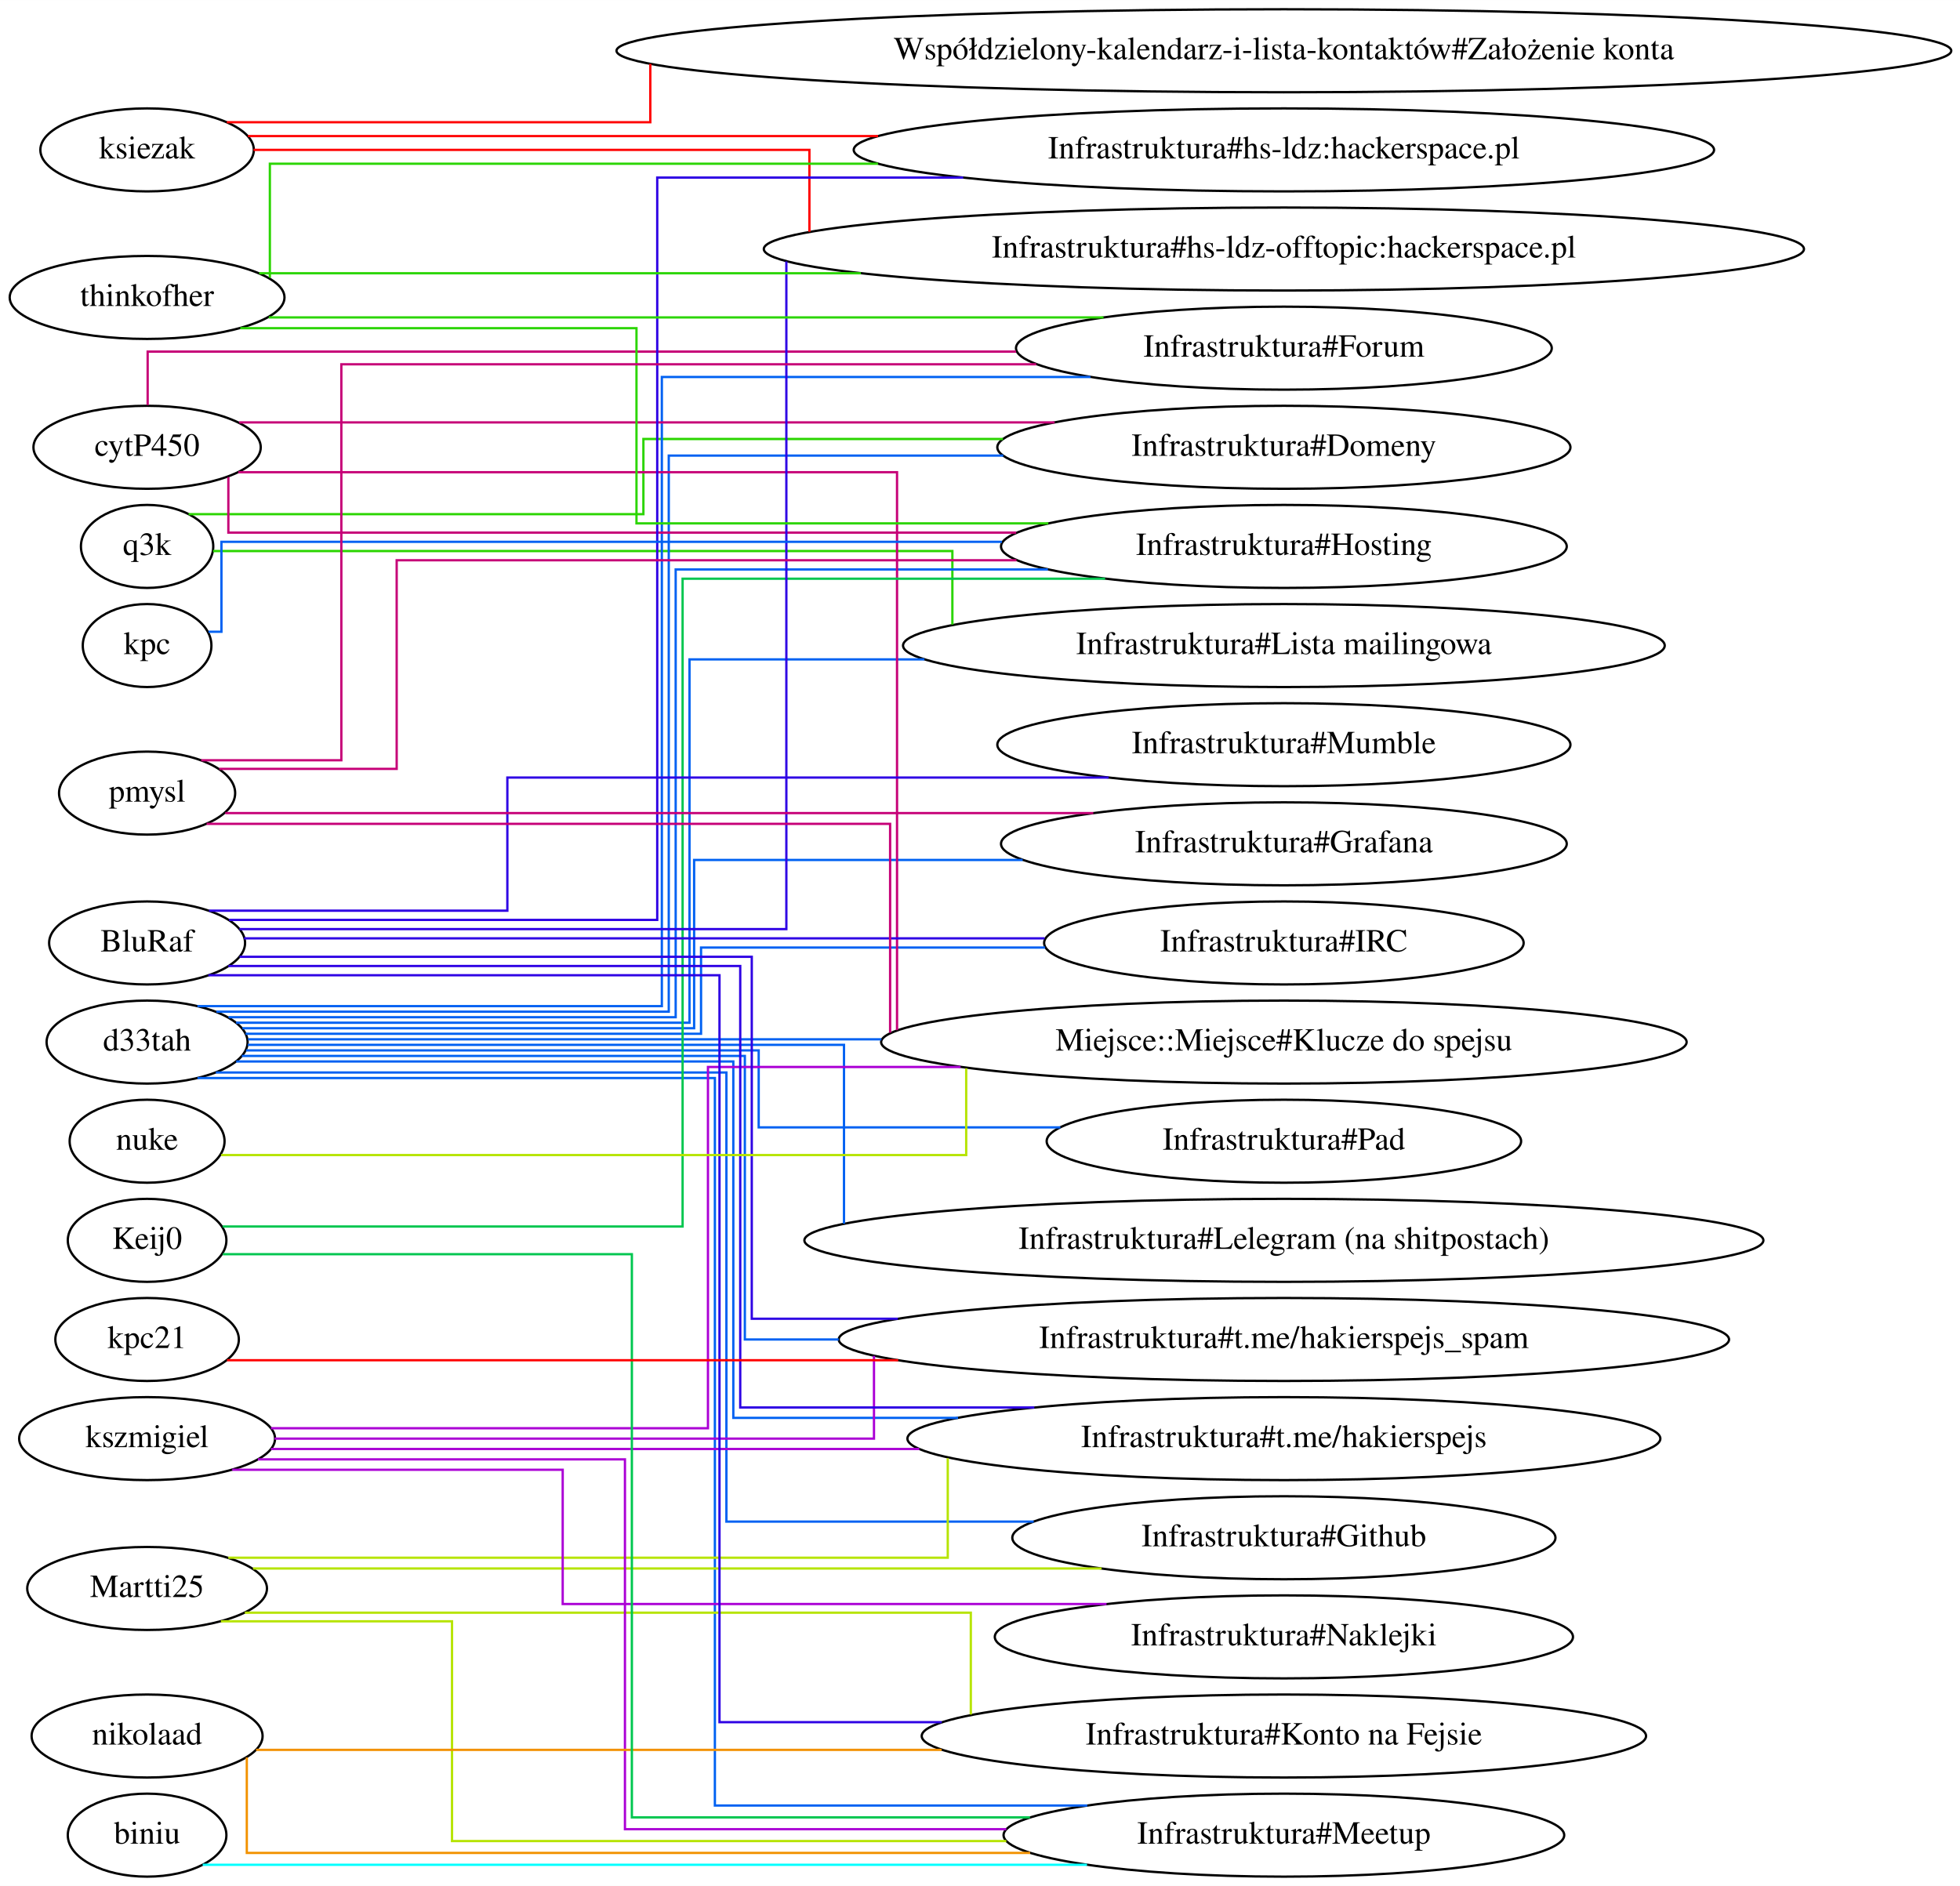
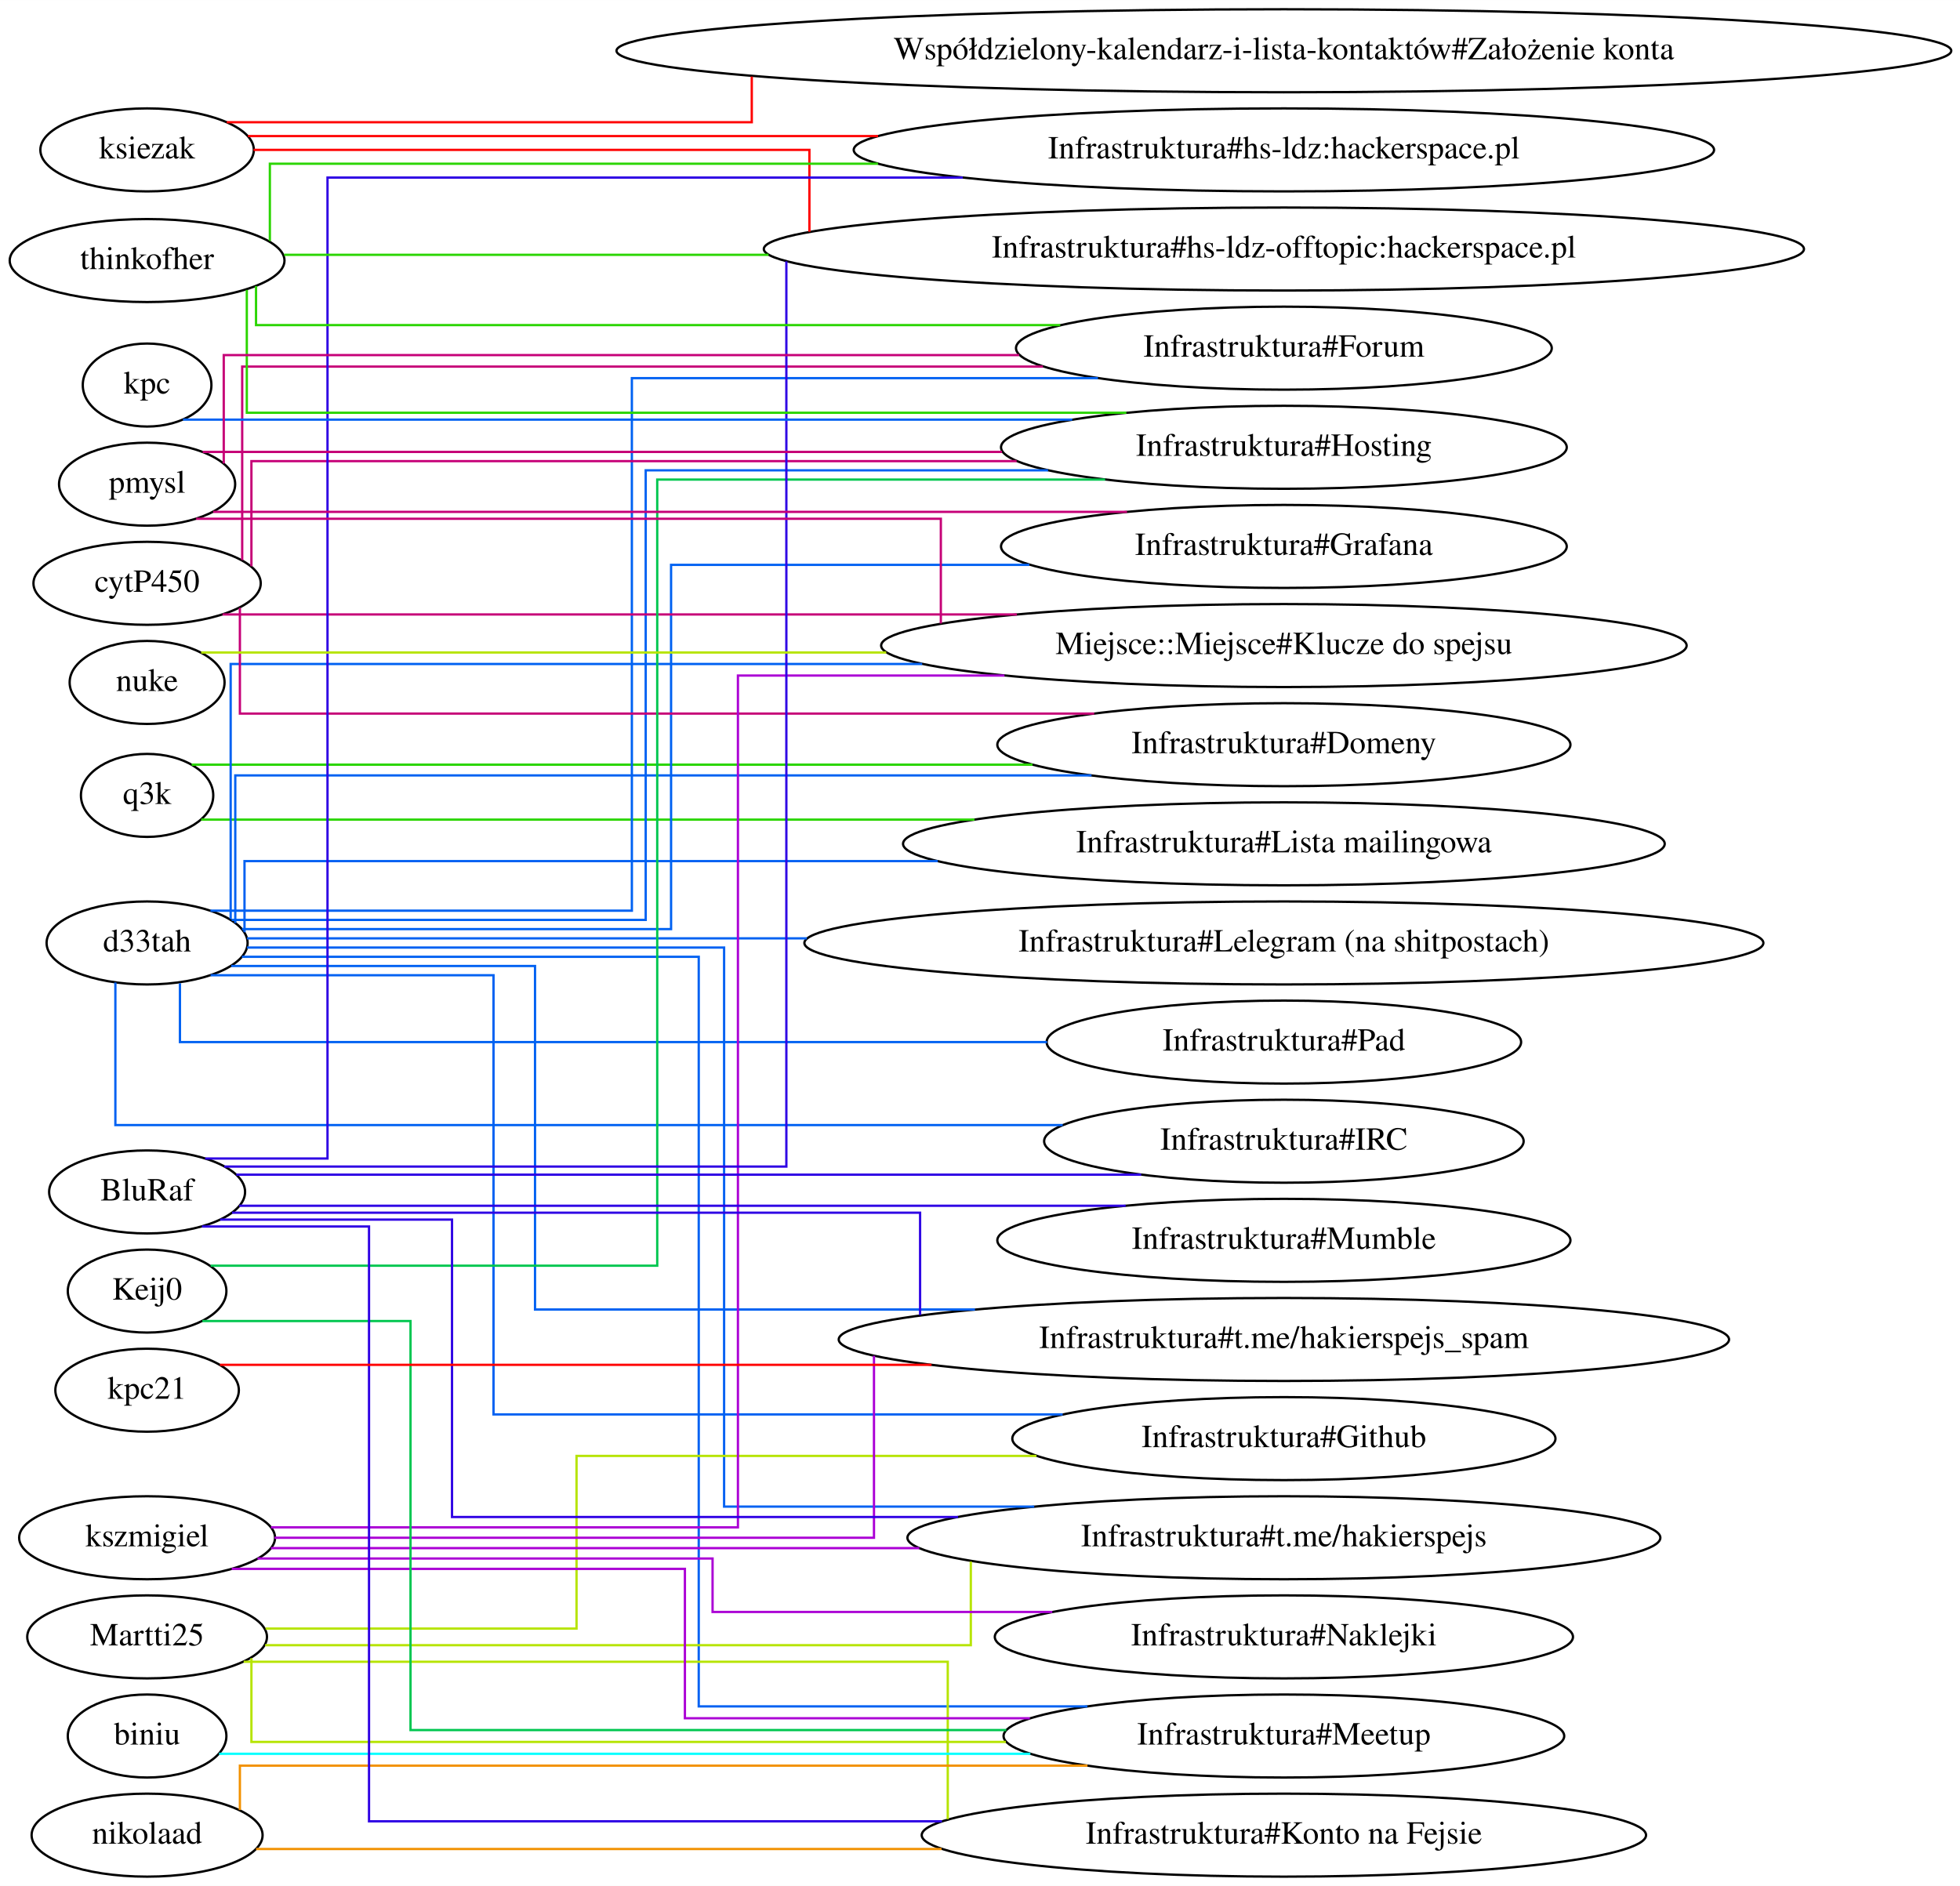
<svg xmlns="http://www.w3.org/2000/svg" width="850pt" height="818pt" viewBox="0.00 0.00 850.04 818.00">
  <g id="graph0" class="graph" transform="scale(1 1) rotate(0) translate(4 814)">
    <polygon fill="#ffffff" stroke="transparent" points="-4,4 -4,-814 846.038,-814 846.038,4 -4,4" />
    <g id="node1" class="node">
      <ellipse fill="none" stroke="#000000" cx="59.795" cy="-749" rx="46.292" ry="18" />
      <text text-anchor="middle" x="59.795" y="-745.3" font-family="Times,serif" font-size="14.00" fill="#000000">ksiezak</text>
    </g>
    <g id="node2" class="node">
+       <ellipse fill="none" stroke="#000000" cx="552.814" cy="-706" rx="225.56" ry="18" />
+       <text text-anchor="middle" x="552.814" y="-702.3" font-family="Times,serif" font-size="14.00" fill="#000000">Infrastruktura#hs-ldz-offtopic:hackerspace.pl</text>
+     </g>
+     <g id="edge1" class="edge">
+       <path fill="none" stroke="#ff0000" d="M105.945,-749C187.142,-749 347.038,-749 347.038,-749 347.038,-749 347.038,-725.81 347.038,-713.49" />
+     </g>
+     <g id="node3" class="node">
      <ellipse fill="none" stroke="#000000" cx="552.814" cy="-792" rx="289.449" ry="18" />
      <text text-anchor="middle" x="552.814" y="-788.3" font-family="Times,serif" font-size="14.00" fill="#000000">Współdzielony-kalendarz-i-lista-kontaktów#Założenie konta</text>
    </g>
-     <g id="edge1" class="edge">
-       <path fill="none" stroke="#ff0000" d="M94.376,-761C155.915,-761 278.038,-761 278.038,-761 278.038,-761 278.038,-777.365 278.038,-786.314" />
-     </g>
-     <g id="node3" class="node">
-       <ellipse fill="none" stroke="#000000" cx="552.814" cy="-706" rx="225.56" ry="18" />
-       <text text-anchor="middle" x="552.814" y="-702.3" font-family="Times,serif" font-size="14.00" fill="#000000">Infrastruktura#hs-ldz-offtopic:hackerspace.pl</text>
-     </g>
    <g id="edge2" class="edge">
-       <path fill="none" stroke="#ff0000" d="M105.945,-749C187.142,-749 347.038,-749 347.038,-749 347.038,-749 347.038,-725.81 347.038,-713.49" />
+       <path fill="none" stroke="#ff0000" d="M94.348,-761C165.559,-761 322.038,-761 322.038,-761 322.038,-761 322.038,-771.929 322.038,-780.808" />
    </g>
    <g id="node4" class="node">
      <ellipse fill="none" stroke="#000000" cx="552.814" cy="-749" rx="186.567" ry="18" />
      <text text-anchor="middle" x="552.814" y="-745.3" font-family="Times,serif" font-size="14.00" fill="#000000">Infrastruktura#hs-ldz:hackerspace.pl</text>
    </g>
    <g id="edge3" class="edge">
      <path fill="none" stroke="#ff0000" d="M103.547,-755C164.584,-755 278.833,-755 376.84,-755" />
    </g>
    <g id="node5" class="node">
-       <ellipse fill="none" stroke="#000000" cx="59.795" cy="-577" rx="28.695" ry="18" />
-       <text text-anchor="middle" x="59.795" y="-573.3" font-family="Times,serif" font-size="14.00" fill="#000000">q3k</text>
+       <ellipse fill="none" stroke="#000000" cx="59.795" cy="-469" rx="28.695" ry="18" />
+       <text text-anchor="middle" x="59.795" y="-465.3" font-family="Times,serif" font-size="14.00" fill="#000000">q3k</text>
    </g>
    <g id="node6" class="node">
-       <ellipse fill="none" stroke="#000000" cx="552.814" cy="-620" rx="124.278" ry="18" />
-       <text text-anchor="middle" x="552.814" y="-616.3" font-family="Times,serif" font-size="14.00" fill="#000000">Infrastruktura#Domeny</text>
+       <ellipse fill="none" stroke="#000000" cx="552.814" cy="-491" rx="124.278" ry="18" />
+       <text text-anchor="middle" x="552.814" y="-487.3" font-family="Times,serif" font-size="14.00" fill="#000000">Infrastruktura#Domeny</text>
    </g>
    <g id="edge4" class="edge">
-       <path fill="none" stroke="#2bd500" d="M77.776,-591C129.508,-591 275.038,-591 275.038,-591 275.038,-591 275.038,-623.6 275.038,-623.6 275.038,-623.6 356.342,-623.6 430.977,-623.6" />
+       <path fill="none" stroke="#2bd500" d="M79.122,-482.333C138.807,-482.333 323.422,-482.333 443.774,-482.333" />
    </g>
    <g id="node7" class="node">
-       <ellipse fill="none" stroke="#000000" cx="552.814" cy="-534" rx="165.171" ry="18" />
-       <text text-anchor="middle" x="552.814" y="-530.3" font-family="Times,serif" font-size="14.00" fill="#000000">Infrastruktura#Lista mailingowa</text>
+       <ellipse fill="none" stroke="#000000" cx="552.814" cy="-448" rx="165.171" ry="18" />
+       <text text-anchor="middle" x="552.814" y="-444.3" font-family="Times,serif" font-size="14.00" fill="#000000">Infrastruktura#Lista mailingowa</text>
    </g>
    <g id="edge5" class="edge">
-       <path fill="none" stroke="#2bd500" d="M88.375,-575C171.784,-575 409.038,-575 409.038,-575 409.038,-575 409.038,-555.178 409.038,-543.099" />
+       <path fill="none" stroke="#2bd500" d="M83.242,-458.5C142.518,-458.5 301.936,-458.5 418.633,-458.5" />
    </g>
    <g id="node8" class="node">
-       <ellipse fill="none" stroke="#000000" cx="59.795" cy="-362" rx="43.592" ry="18" />
-       <text text-anchor="middle" x="59.795" y="-358.3" font-family="Times,serif" font-size="14.00" fill="#000000">d33tah</text>
-     </g>
-     <g id="edge14" class="edge">
-       <path fill="none" stroke="#0061f2" d="M89.838,-375.2C151.381,-375.2 286.038,-375.2 286.038,-375.2 286.038,-375.2 286.038,-616.4 286.038,-616.4 286.038,-616.4 360.777,-616.4 431.136,-616.4" />
+       <ellipse fill="none" stroke="#000000" cx="59.795" cy="-405" rx="43.592" ry="18" />
+       <text text-anchor="middle" x="59.795" y="-401.3" font-family="Times,serif" font-size="14.00" fill="#000000">d33tah</text>
+     </g>
+     <g id="edge15" class="edge">
+       <path fill="none" stroke="#0061f2" d="M98.038,-413.621C98.038,-432.87 98.038,-477.667 98.038,-477.667 98.038,-477.667 338.111,-477.667 469.401,-477.667" />
+     </g>
+     <g id="edge18" class="edge">
+       <path fill="none" stroke="#0061f2" d="M102.038,-409.641C102.038,-419.264 102.038,-440.5 102.038,-440.5 102.038,-440.5 271.581,-440.5 402.712,-440.5" />
+     </g>
+     <g id="node9" class="node">
+       <ellipse fill="none" stroke="#000000" cx="552.814" cy="-405" rx="207.963" ry="18" />
+       <text text-anchor="middle" x="552.814" y="-401.3" font-family="Times,serif" font-size="14.00" fill="#000000">Infrastruktura#Lelegram (na shitpostach)</text>
+     </g>
+     <g id="edge6" class="edge">
+       <path fill="none" stroke="#0061f2" d="M103.115,-407C157.746,-407 255.492,-407 345.932,-407" />
+     </g>
+     <g id="node10" class="node">
+       <ellipse fill="none" stroke="#000000" cx="552.814" cy="-620" rx="122.678" ry="18" />
+       <text text-anchor="middle" x="552.814" y="-616.3" font-family="Times,serif" font-size="14.00" fill="#000000">Infrastruktura#Hosting</text>
+     </g>
+     <g id="edge7" class="edge">
+       <path fill="none" stroke="#0061f2" d="M96.477,-415C158.173,-415 276.038,-415 276.038,-415 276.038,-415 276.038,-610 276.038,-610 276.038,-610 371.696,-610 450.539,-610" />
+     </g>
+     <g id="node11" class="node">
+       <ellipse fill="none" stroke="#000000" cx="552.814" cy="-577" rx="122.678" ry="18" />
+       <text text-anchor="middle" x="552.814" y="-573.3" font-family="Times,serif" font-size="14.00" fill="#000000">Infrastruktura#Grafana</text>
    </g>
    <g id="edge8" class="edge">
-       <path fill="none" stroke="#0061f2" d="M98.377,-370.4C165.115,-370.4 295.038,-370.4 295.038,-370.4 295.038,-370.4 295.038,-528 295.038,-528 295.038,-528 342.632,-528 396.918,-528" />
-     </g>
-     <g id="node9" class="node">
-       <ellipse fill="none" stroke="#000000" cx="552.814" cy="-362" rx="174.669" ry="18" />
-       <text text-anchor="middle" x="552.814" y="-358.3" font-family="Times,serif" font-size="14.00" fill="#000000">Miejsce::Miejsce#Klucze do spejsu</text>
-     </g>
-     <g id="edge6" class="edge">
-       <path fill="none" stroke="#0061f2" d="M103.547,-363.2C164.879,-363.2 279.937,-363.2 378.258,-363.2" />
-     </g>
-     <g id="node10" class="node">
-       <ellipse fill="none" stroke="#000000" cx="552.814" cy="-276" rx="207.963" ry="18" />
-       <text text-anchor="middle" x="552.814" y="-272.3" font-family="Times,serif" font-size="14.00" fill="#000000">Infrastruktura#Lelegram (na shitpostach)</text>
-     </g>
-     <g id="edge7" class="edge">
-       <path fill="none" stroke="#0061f2" d="M103.421,-360.8C187.121,-360.8 362.038,-360.8 362.038,-360.8 362.038,-360.8 362.038,-303.737 362.038,-283.23" />
-     </g>
-     <g id="node11" class="node">
-       <ellipse fill="none" stroke="#000000" cx="552.814" cy="-147" rx="117.779" ry="18" />
-       <text text-anchor="middle" x="552.814" y="-143.3" font-family="Times,serif" font-size="14.00" fill="#000000">Infrastruktura#Github</text>
+       <path fill="none" stroke="#0061f2" d="M100.947,-411C166.432,-411 287.038,-411 287.038,-411 287.038,-411 287.038,-569 287.038,-569 287.038,-569 369.388,-569 442.41,-569" />
+     </g>
+     <g id="node12" class="node">
+       <ellipse fill="none" stroke="#000000" cx="552.814" cy="-147" rx="163.271" ry="18" />
+       <text text-anchor="middle" x="552.814" y="-143.3" font-family="Times,serif" font-size="14.00" fill="#000000">Infrastruktura#t.me/hakierspejs</text>
    </g>
    <g id="edge9" class="edge">
-       <path fill="none" stroke="#0061f2" d="M89.602,-348.8C156.154,-348.8 311.038,-348.8 311.038,-348.8 311.038,-348.8 311.038,-154 311.038,-154 311.038,-154 380.028,-154 444.302,-154" />
-     </g>
-     <g id="node12" class="node">
-       <ellipse fill="none" stroke="#000000" cx="552.814" cy="-448" rx="122.678" ry="18" />
-       <text text-anchor="middle" x="552.814" y="-444.3" font-family="Times,serif" font-size="14.00" fill="#000000">Infrastruktura#Grafana</text>
+       <path fill="none" stroke="#0061f2" d="M103.098,-403C174.721,-403 310.038,-403 310.038,-403 310.038,-403 310.038,-160.5 310.038,-160.5 310.038,-160.5 379.821,-160.5 444.561,-160.5" />
+     </g>
+     <g id="node13" class="node">
+       <ellipse fill="none" stroke="#000000" cx="552.814" cy="-61" rx="121.578" ry="18" />
+       <text text-anchor="middle" x="552.814" y="-57.3" font-family="Times,serif" font-size="14.00" fill="#000000">Infrastruktura#Meetup</text>
    </g>
    <g id="edge10" class="edge">
-       <path fill="none" stroke="#0061f2" d="M101.119,-368C169.091,-368 297.038,-368 297.038,-368 297.038,-368 297.038,-441 297.038,-441 297.038,-441 371.094,-441 439.51,-441" />
-     </g>
-     <g id="node13" class="node">
-       <ellipse fill="none" stroke="#000000" cx="552.814" cy="-663" rx="116.18" ry="18" />
-       <text text-anchor="middle" x="552.814" y="-659.3" font-family="Times,serif" font-size="14.00" fill="#000000">Infrastruktura#Forum</text>
+       <path fill="none" stroke="#0061f2" d="M100.922,-399C169.325,-399 299.038,-399 299.038,-399 299.038,-399 299.038,-73.857 299.038,-73.857 299.038,-73.857 393.88,-73.857 467.604,-73.857" />
+     </g>
+     <g id="node14" class="node">
+       <ellipse fill="none" stroke="#000000" cx="552.814" cy="-362" rx="102.882" ry="18" />
+       <text text-anchor="middle" x="552.814" y="-358.3" font-family="Times,serif" font-size="14.00" fill="#000000">Infrastruktura#Pad</text>
    </g>
    <g id="edge11" class="edge">
-       <path fill="none" stroke="#0061f2" d="M81.607,-377.6C137.78,-377.6 283.038,-377.6 283.038,-377.6 283.038,-377.6 283.038,-650.5 283.038,-650.5 283.038,-650.5 389.741,-650.5 468.934,-650.5" />
-     </g>
-     <g id="node14" class="node">
-       <ellipse fill="none" stroke="#000000" cx="552.814" cy="-577" rx="122.678" ry="18" />
-       <text text-anchor="middle" x="552.814" y="-573.3" font-family="Times,serif" font-size="14.00" fill="#000000">Infrastruktura#Hosting</text>
-     </g>
-     <g id="edge12" class="edge">
-       <path fill="none" stroke="#0061f2" d="M95.112,-372.8C159.416,-372.8 289.038,-372.8 289.038,-372.8 289.038,-372.8 289.038,-567 289.038,-567 289.038,-567 376.308,-567 450.454,-567" />
+       <path fill="none" stroke="#0061f2" d="M74.038,-387.51C74.038,-375.606 74.038,-362 74.038,-362 74.038,-362 309.424,-362 450.104,-362" />
    </g>
    <g id="node15" class="node">
      <ellipse fill="none" stroke="#000000" cx="552.814" cy="-233" rx="193.066" ry="18" />
      <text text-anchor="middle" x="552.814" y="-229.3" font-family="Times,serif" font-size="14.00" fill="#000000">Infrastruktura#t.me/hakierspejs_spam</text>
    </g>
+     <g id="edge12" class="edge">
+       <path fill="none" stroke="#0061f2" d="M96.301,-395C145.783,-395 228.038,-395 228.038,-395 228.038,-395 228.038,-246 228.038,-246 228.038,-246 329.377,-246 418.84,-246" />
+     </g>
+     <g id="node16" class="node">
+       <ellipse fill="none" stroke="#000000" cx="552.814" cy="-190" rx="117.779" ry="18" />
+       <text text-anchor="middle" x="552.814" y="-186.3" font-family="Times,serif" font-size="14.00" fill="#000000">Infrastruktura#Github</text>
+     </g>
    <g id="edge13" class="edge">
-       <path fill="none" stroke="#0061f2" d="M100.873,-356C173.972,-356 319.038,-356 319.038,-356 319.038,-356 319.038,-233 319.038,-233 319.038,-233 335.533,-233 359.759,-233" />
-     </g>
-     <g id="node16" class="node">
-       <ellipse fill="none" stroke="#000000" cx="552.814" cy="-405" rx="103.981" ry="18" />
-       <text text-anchor="middle" x="552.814" y="-401.3" font-family="Times,serif" font-size="14.00" fill="#000000">Infrastruktura#IRC</text>
-     </g>
-     <g id="edge15" class="edge">
-       <path fill="none" stroke="#0061f2" d="M102.469,-365.6C171.505,-365.6 300.038,-365.6 300.038,-365.6 300.038,-365.6 300.038,-403 300.038,-403 300.038,-403 379.463,-403 449.271,-403" />
+       <path fill="none" stroke="#0061f2" d="M87.352,-391C130.726,-391 210.038,-391 210.038,-391 210.038,-391 210.038,-200.5 210.038,-200.5 210.038,-200.5 355.471,-200.5 456.876,-200.5" />
    </g>
    <g id="node17" class="node">
-       <ellipse fill="none" stroke="#000000" cx="552.814" cy="-18" rx="121.578" ry="18" />
-       <text text-anchor="middle" x="552.814" y="-14.3" font-family="Times,serif" font-size="14.00" fill="#000000">Infrastruktura#Meetup</text>
+       <ellipse fill="none" stroke="#000000" cx="552.814" cy="-663" rx="116.18" ry="18" />
+       <text text-anchor="middle" x="552.814" y="-659.3" font-family="Times,serif" font-size="14.00" fill="#000000">Infrastruktura#Forum</text>
+     </g>
+     <g id="edge14" class="edge">
+       <path fill="none" stroke="#0061f2" d="M87.28,-419C144.269,-419 270.038,-419 270.038,-419 270.038,-419 270.038,-650 270.038,-650 270.038,-650 388.579,-650 472.16,-650" />
+     </g>
+     <g id="node18" class="node">
+       <ellipse fill="none" stroke="#000000" cx="552.814" cy="-319" rx="103.981" ry="18" />
+       <text text-anchor="middle" x="552.814" y="-315.3" font-family="Times,serif" font-size="14.00" fill="#000000">Infrastruktura#IRC</text>
    </g>
    <g id="edge16" class="edge">
-       <path fill="none" stroke="#0061f2" d="M81.647,-346.4C141.912,-346.4 306.038,-346.4 306.038,-346.4 306.038,-346.4 306.038,-30.857 306.038,-30.857 306.038,-30.857 396.213,-30.857 467.542,-30.857" />
-     </g>
-     <g id="node18" class="node">
-       <ellipse fill="none" stroke="#000000" cx="552.814" cy="-190" rx="163.271" ry="18" />
-       <text text-anchor="middle" x="552.814" y="-186.3" font-family="Times,serif" font-size="14.00" fill="#000000">Infrastruktura#t.me/hakierspejs</text>
+       <path fill="none" stroke="#0061f2" d="M46.038,-387.858C46.038,-364.624 46.038,-326 46.038,-326 46.038,-326 309.978,-326 456.897,-326" />
+     </g>
+     <g id="node19" class="node">
+       <ellipse fill="none" stroke="#000000" cx="552.814" cy="-534" rx="174.669" ry="18" />
+       <text text-anchor="middle" x="552.814" y="-530.3" font-family="Times,serif" font-size="14.00" fill="#000000">Miejsce::Miejsce#Klucze do spejsu</text>
    </g>
    <g id="edge17" class="edge">
-       <path fill="none" stroke="#0061f2" d="M98.409,-353.6C169.533,-353.6 314.038,-353.6 314.038,-353.6 314.038,-353.6 314.038,-199 314.038,-199 314.038,-199 359.945,-199 411.502,-199" />
-     </g>
-     <g id="node19" class="node">
-       <ellipse fill="none" stroke="#000000" cx="552.814" cy="-319" rx="102.882" ry="18" />
-       <text text-anchor="middle" x="552.814" y="-315.3" font-family="Times,serif" font-size="14.00" fill="#000000">Infrastruktura#Pad</text>
-     </g>
-     <g id="edge18" class="edge">
-       <path fill="none" stroke="#0061f2" d="M102.705,-358.4C177.775,-358.4 325.038,-358.4 325.038,-358.4 325.038,-358.4 325.038,-325 325.038,-325 325.038,-325 393.891,-325 455.886,-325" />
+       <path fill="none" stroke="#0061f2" d="M96.038,-415.316C96.038,-444.578 96.038,-526 96.038,-526 96.038,-526 263.759,-526 395.937,-526" />
    </g>
    <g id="node20" class="node">
-       <ellipse fill="none" stroke="#000000" cx="59.795" cy="-620" rx="49.291" ry="18" />
-       <text text-anchor="middle" x="59.795" y="-616.3" font-family="Times,serif" font-size="14.00" fill="#000000">cytP450</text>
+       <ellipse fill="none" stroke="#000000" cx="59.795" cy="-561" rx="49.291" ry="18" />
+       <text text-anchor="middle" x="59.795" y="-557.3" font-family="Times,serif" font-size="14.00" fill="#000000">cytP450</text>
+     </g>
+     <g id="edge21" class="edge">
+       <path fill="none" stroke="#c60077" d="M100.038,-550.373C100.038,-534.006 100.038,-504.5 100.038,-504.5 100.038,-504.5 340.02,-504.5 470.557,-504.5" />
    </g>
    <g id="edge20" class="edge">
-       <path fill="none" stroke="#c60077" d="M99.723,-630.8C176.06,-630.8 344.76,-630.8 453.388,-630.8" />
+       <path fill="none" stroke="#c60077" d="M105.038,-568.369C105.038,-582.932 105.038,-614 105.038,-614 105.038,-614 304.244,-614 436.918,-614" />
    </g>
    <g id="edge19" class="edge">
-       <path fill="none" stroke="#c60077" d="M99.351,-609.2C186.029,-609.2 385.038,-609.2 385.038,-609.2 385.038,-609.2 385.038,-402.662 385.038,-367.163" />
-     </g>
-     <g id="edge21" class="edge">
-       <path fill="none" stroke="#c60077" d="M60.038,-638.323C60.038,-649.441 60.038,-661.5 60.038,-661.5 60.038,-661.5 290.971,-661.5 436.657,-661.5" />
+       <path fill="none" stroke="#c60077" d="M101.038,-571.06C101.038,-595.309 101.038,-655 101.038,-655 101.038,-655 314.876,-655 448.316,-655" />
    </g>
    <g id="edge22" class="edge">
-       <path fill="none" stroke="#c60077" d="M95.038,-607.059C95.038,-596.389 95.038,-583 95.038,-583 95.038,-583 301.085,-583 436.706,-583" />
+       <path fill="none" stroke="#c60077" d="M92.525,-547.5C161.507,-547.5 324.704,-547.5 436.998,-547.5" />
    </g>
    <g id="node21" class="node">
-       <ellipse fill="none" stroke="#000000" cx="59.795" cy="-125" rx="51.991" ry="18" />
-       <text text-anchor="middle" x="59.795" y="-121.3" font-family="Times,serif" font-size="14.00" fill="#000000">Martti25</text>
+       <ellipse fill="none" stroke="#000000" cx="59.795" cy="-104" rx="51.991" ry="18" />
+       <text text-anchor="middle" x="59.795" y="-100.3" font-family="Times,serif" font-size="14.00" fill="#000000">Martti25</text>
+     </g>
+     <g id="edge24" class="edge">
+       <path fill="none" stroke="#b6e400" d="M110.979,-100.4C209.76,-100.4 417.038,-100.4 417.038,-100.4 417.038,-100.4 417.038,-122.929 417.038,-136.658" />
+     </g>
+     <g id="edge26" class="edge">
+       <path fill="none" stroke="#b6e400" d="M105.038,-94.778C105.038,-81.462 105.038,-58.429 105.038,-58.429 105.038,-58.429 299.605,-58.429 432.229,-58.429" />
    </g>
    <g id="edge23" class="edge">
-       <path fill="none" stroke="#b6e400" d="M105.734,-133.667C189.879,-133.667 369.639,-133.667 473.773,-133.667" />
-     </g>
-     <g id="edge24" class="edge">
-       <path fill="none" stroke="#b6e400" d="M91.807,-110.75C130.945,-110.75 192.038,-110.75 192.038,-110.75 192.038,-110.75 192.038,-15.429 192.038,-15.429 192.038,-15.429 327.515,-15.429 432.43,-15.429" />
-     </g>
-     <g id="edge26" class="edge">
-       <path fill="none" stroke="#b6e400" d="M95.001,-138.333C183.28,-138.333 407.038,-138.333 407.038,-138.333 407.038,-138.333 407.038,-166.793 407.038,-181.468" />
+       <path fill="none" stroke="#b6e400" d="M111.18,-107.6C166.306,-107.6 246.038,-107.6 246.038,-107.6 246.038,-107.6 246.038,-182.5 246.038,-182.5 246.038,-182.5 357.053,-182.5 445.519,-182.5" />
    </g>
    <g id="node22" class="node">
-       <ellipse fill="none" stroke="#000000" cx="552.814" cy="-61" rx="157.072" ry="18" />
-       <text text-anchor="middle" x="552.814" y="-57.3" font-family="Times,serif" font-size="14.00" fill="#000000">Infrastruktura#Konto na Fejsie</text>
+       <ellipse fill="none" stroke="#000000" cx="552.814" cy="-18" rx="157.072" ry="18" />
+       <text text-anchor="middle" x="552.814" y="-14.3" font-family="Times,serif" font-size="14.00" fill="#000000">Infrastruktura#Konto na Fejsie</text>
    </g>
    <g id="edge25" class="edge">
-       <path fill="none" stroke="#b6e400" d="M102.178,-114.5C196.808,-114.5 417.038,-114.5 417.038,-114.5 417.038,-114.5 417.038,-85.647 417.038,-70.319" />
+       <path fill="none" stroke="#b6e400" d="M101.68,-93.2C194.036,-93.2 407.038,-93.2 407.038,-93.2 407.038,-93.2 407.038,-43.556 407.038,-24.94" />
    </g>
    <g id="node23" class="node">
-       <ellipse fill="none" stroke="#000000" cx="59.795" cy="-18" rx="34.394" ry="18" />
-       <text text-anchor="middle" x="59.795" y="-14.3" font-family="Times,serif" font-size="14.00" fill="#000000">biniu</text>
+       <ellipse fill="none" stroke="#000000" cx="59.795" cy="-61" rx="34.394" ry="18" />
+       <text text-anchor="middle" x="59.795" y="-57.3" font-family="Times,serif" font-size="14.00" fill="#000000">biniu</text>
    </g>
    <g id="edge27" class="edge">
-       <path fill="none" stroke="#00ffff" d="M83.908,-5.143C152.635,-5.143 351.984,-5.143 467.43,-5.143" />
+       <path fill="none" stroke="#00ffff" d="M91.009,-53.286C160.279,-53.286 329.659,-53.286 442.877,-53.286" />
    </g>
    <g id="node24" class="node">
-       <ellipse fill="none" stroke="#000000" cx="59.795" cy="-190" rx="55.491" ry="18" />
-       <text text-anchor="middle" x="59.795" y="-186.3" font-family="Times,serif" font-size="14.00" fill="#000000">kszmigiel</text>
-     </g>
-     <g id="edge28" class="edge">
-       <path fill="none" stroke="#ab00d5" d="M113.477,-194.5C185.109,-194.5 303.038,-194.5 303.038,-194.5 303.038,-194.5 303.038,-351.2 303.038,-351.2 303.038,-351.2 355.658,-351.2 412.593,-351.2" />
+       <ellipse fill="none" stroke="#000000" cx="59.795" cy="-147" rx="55.491" ry="18" />
+       <text text-anchor="middle" x="59.795" y="-143.3" font-family="Times,serif" font-size="14.00" fill="#000000">kszmigiel</text>
    </g>
    <g id="edge29" class="edge">
-       <path fill="none" stroke="#ab00d5" d="M115.067,-190C205.477,-190 375.038,-190 375.038,-190 375.038,-190 375.038,-213.686 375.038,-225.899" />
+       <path fill="none" stroke="#ab00d5" d="M113.495,-142.5C180.504,-142.5 298.05,-142.5 394.699,-142.5" />
    </g>
    <g id="edge30" class="edge">
-       <path fill="none" stroke="#ab00d5" d="M107.861,-181C169.083,-181 267.038,-181 267.038,-181 267.038,-181 267.038,-20.571 267.038,-20.571 267.038,-20.571 354.347,-20.571 432.447,-20.571" />
+       <path fill="none" stroke="#ab00d5" d="M96.496,-133.5C162.18,-133.5 293.038,-133.5 293.038,-133.5 293.038,-133.5 293.038,-68.714 293.038,-68.714 293.038,-68.714 371.844,-68.714 442.646,-68.714" />
    </g>
    <g id="edge31" class="edge">
-       <path fill="none" stroke="#ab00d5" d="M113.495,-185.5C180.504,-185.5 298.05,-185.5 394.699,-185.5" />
+       <path fill="none" stroke="#ab00d5" d="M115.067,-147C205.477,-147 375.038,-147 375.038,-147 375.038,-147 375.038,-205.423 375.038,-225.962" />
+     </g>
+     <g id="edge32" class="edge">
+       <path fill="none" stroke="#ab00d5" d="M113.512,-151.5C188.65,-151.5 316.038,-151.5 316.038,-151.5 316.038,-151.5 316.038,-521 316.038,-521 316.038,-521 373.397,-521 431.651,-521" />
    </g>
    <g id="node25" class="node">
      <ellipse fill="none" stroke="#000000" cx="552.814" cy="-104" rx="125.378" ry="18" />
      <text text-anchor="middle" x="552.814" y="-100.3" font-family="Times,serif" font-size="14.00" fill="#000000">Infrastruktura#Naklejki</text>
    </g>
-     <g id="edge32" class="edge">
-       <path fill="none" stroke="#ab00d5" d="M96.705,-176.5C149.437,-176.5 240.038,-176.5 240.038,-176.5 240.038,-176.5 240.038,-118.25 240.038,-118.25 240.038,-118.25 383.29,-118.25 475.9,-118.25" />
+     <g id="edge28" class="edge">
+       <path fill="none" stroke="#ab00d5" d="M107.662,-138C179.033,-138 305.038,-138 305.038,-138 305.038,-138 305.038,-114.8 305.038,-114.8 305.038,-114.8 383.708,-114.8 452.391,-114.8" />
    </g>
    <g id="node26" class="node">
-       <ellipse fill="none" stroke="#000000" cx="59.795" cy="-61" rx="50.091" ry="18" />
-       <text text-anchor="middle" x="59.795" y="-57.3" font-family="Times,serif" font-size="14.00" fill="#000000">nikolaad</text>
+       <ellipse fill="none" stroke="#000000" cx="59.795" cy="-18" rx="50.091" ry="18" />
+       <text text-anchor="middle" x="59.795" y="-14.3" font-family="Times,serif" font-size="14.00" fill="#000000">nikolaad</text>
+     </g>
+     <g id="edge34" class="edge">
+       <path fill="none" stroke="#f29100" d="M100.038,-28.882C100.038,-37.516 100.038,-48.143 100.038,-48.143 100.038,-48.143 336.492,-48.143 467.65,-48.143" />
    </g>
    <g id="edge33" class="edge">
-       <path fill="none" stroke="#f29100" d="M103.038,-51.698C103.038,-37.057 103.038,-10.286 103.038,-10.286 103.038,-10.286 309.631,-10.286 442.786,-10.286" />
-     </g>
-     <g id="edge34" class="edge">
-       <path fill="none" stroke="#f29100" d="M107.067,-55C174.913,-55 302.897,-55 404.383,-55" />
+       <path fill="none" stroke="#f29100" d="M107.067,-12C174.913,-12 302.897,-12 404.383,-12" />
    </g>
    <g id="node27" class="node">
-       <ellipse fill="none" stroke="#000000" cx="59.795" cy="-276" rx="34.394" ry="18" />
-       <text text-anchor="middle" x="59.795" y="-272.3" font-family="Times,serif" font-size="14.00" fill="#000000">Keij0</text>
+       <ellipse fill="none" stroke="#000000" cx="59.795" cy="-254" rx="34.394" ry="18" />
+       <text text-anchor="middle" x="59.795" y="-250.3" font-family="Times,serif" font-size="14.00" fill="#000000">Keij0</text>
+     </g>
+     <g id="edge35" class="edge">
+       <path fill="none" stroke="#00c64f" d="M87.368,-265C146.676,-265 281.038,-265 281.038,-265 281.038,-265 281.038,-606 281.038,-606 281.038,-606 394.968,-606 475.297,-606" />
    </g>
    <g id="edge36" class="edge">
-       <path fill="none" stroke="#00c64f" d="M92.577,-282C156.595,-282 292.038,-282 292.038,-282 292.038,-282 292.038,-563 292.038,-563 292.038,-563 398.409,-563 475.279,-563" />
-     </g>
-     <g id="edge35" class="edge">
-       <path fill="none" stroke="#00c64f" d="M92.645,-270C151.776,-270 270.038,-270 270.038,-270 270.038,-270 270.038,-25.714 270.038,-25.714 270.038,-25.714 363.277,-25.714 442.676,-25.714" />
+       <path fill="none" stroke="#00c64f" d="M83.744,-241C117.244,-241 174.038,-241 174.038,-241 174.038,-241 174.038,-63.571 174.038,-63.571 174.038,-63.571 321.535,-63.571 432.446,-63.571" />
    </g>
    <g id="node28" class="node">
-       <ellipse fill="none" stroke="#000000" cx="59.795" cy="-405" rx="42.494" ry="18" />
-       <text text-anchor="middle" x="59.795" y="-401.3" font-family="Times,serif" font-size="14.00" fill="#000000">BluRaf</text>
+       <ellipse fill="none" stroke="#000000" cx="59.795" cy="-297" rx="42.494" ry="18" />
+       <text text-anchor="middle" x="59.795" y="-293.3" font-family="Times,serif" font-size="14.00" fill="#000000">BluRaf</text>
+     </g>
+     <g id="edge41" class="edge">
+       <path fill="none" stroke="#2e00e4" d="M93.237,-308C166.975,-308 337.038,-308 337.038,-308 337.038,-308 337.038,-653.446 337.038,-700.675" />
+     </g>
+     <g id="edge38" class="edge">
+       <path fill="none" stroke="#2e00e4" d="M84.982,-311.5C107.855,-311.5 138.038,-311.5 138.038,-311.5 138.038,-311.5 138.038,-737 138.038,-737 138.038,-737 293.049,-737 413.546,-737" />
    </g>
    <g id="edge39" class="edge">
-       <path fill="none" stroke="#2e00e4" d="M99.812,-411C176.589,-411 337.038,-411 337.038,-411 337.038,-411 337.038,-660.646 337.038,-700.628" />
+       <path fill="none" stroke="#2e00e4" d="M91.47,-285C130.593,-285 192.038,-285 192.038,-285 192.038,-285 192.038,-156 192.038,-156 192.038,-156 310.389,-156 411.52,-156" />
+     </g>
+     <g id="edge40" class="edge">
+       <path fill="none" stroke="#2e00e4" d="M96.631,-288C183.718,-288 395.038,-288 395.038,-288 395.038,-288 395.038,-259.587 395.038,-243.605" />
    </g>
    <g id="edge43" class="edge">
-       <path fill="none" stroke="#2e00e4" d="M95.341,-415C157.882,-415 281.038,-415 281.038,-415 281.038,-415 281.038,-737 281.038,-737 281.038,-737 346.875,-737 413.741,-737" />
+       <path fill="none" stroke="#2e00e4" d="M98.481,-304.5C183.607,-304.5 387.76,-304.5 490.918,-304.5" />
+     </g>
+     <g id="edge42" class="edge">
+       <path fill="none" stroke="#2e00e4" d="M83.585,-282C112.086,-282 156.038,-282 156.038,-282 156.038,-282 156.038,-24 156.038,-24 156.038,-24 291.807,-24 404.505,-24" />
+     </g>
+     <g id="node29" class="node">
+       <ellipse fill="none" stroke="#000000" cx="552.814" cy="-276" rx="124.278" ry="18" />
+       <text text-anchor="middle" x="552.814" y="-272.3" font-family="Times,serif" font-size="14.00" fill="#000000">Infrastruktura#Mumble</text>
    </g>
    <g id="edge37" class="edge">
-       <path fill="none" stroke="#2e00e4" d="M99.909,-399C173.371,-399 322.038,-399 322.038,-399 322.038,-399 322.038,-242 322.038,-242 322.038,-242 349.463,-242 385.404,-242" />
-     </g>
-     <g id="edge38" class="edge">
-       <path fill="none" stroke="#2e00e4" d="M101.829,-407C178.092,-407 341.312,-407 449.043,-407" />
-     </g>
-     <g id="edge42" class="edge">
-       <path fill="none" stroke="#2e00e4" d="M95.024,-395C165.476,-395 317.038,-395 317.038,-395 317.038,-395 317.038,-203.5 317.038,-203.5 317.038,-203.5 382.605,-203.5 444.587,-203.5" />
-     </g>
-     <g id="edge41" class="edge">
-       <path fill="none" stroke="#2e00e4" d="M86.361,-391C150.401,-391 308.038,-391 308.038,-391 308.038,-391 308.038,-67 308.038,-67 308.038,-67 353.026,-67 404.428,-67" />
-     </g>
-     <g id="node29" class="node">
-       <ellipse fill="none" stroke="#000000" cx="552.814" cy="-491" rx="124.278" ry="18" />
-       <text text-anchor="middle" x="552.814" y="-487.3" font-family="Times,serif" font-size="14.00" fill="#000000">Infrastruktura#Mumble</text>
-     </g>
-     <g id="edge40" class="edge">
-       <path fill="none" stroke="#2e00e4" d="M86.654,-419C131.326,-419 216.038,-419 216.038,-419 216.038,-419 216.038,-476.75 216.038,-476.75 216.038,-476.75 377.486,-476.75 476.815,-476.75" />
+       <path fill="none" stroke="#2e00e4" d="M99.723,-291C183.739,-291 379.638,-291 484.193,-291" />
    </g>
    <g id="node30" class="node">
-       <ellipse fill="none" stroke="#000000" cx="59.795" cy="-233" rx="39.794" ry="18" />
-       <text text-anchor="middle" x="59.795" y="-229.3" font-family="Times,serif" font-size="14.00" fill="#000000">kpc21</text>
+       <ellipse fill="none" stroke="#000000" cx="59.795" cy="-211" rx="39.794" ry="18" />
+       <text text-anchor="middle" x="59.795" y="-207.3" font-family="Times,serif" font-size="14.00" fill="#000000">kpc21</text>
    </g>
    <g id="edge44" class="edge">
-       <path fill="none" stroke="#ff0000" d="M94.463,-224C154.3,-224 280.638,-224 385.548,-224" />
+       <path fill="none" stroke="#ff0000" d="M91.385,-222C152.54,-222 290.701,-222 399.995,-222" />
    </g>
    <g id="node31" class="node">
-       <ellipse fill="none" stroke="#000000" cx="59.795" cy="-685" rx="59.59" ry="18" />
-       <text text-anchor="middle" x="59.795" y="-681.3" font-family="Times,serif" font-size="14.00" fill="#000000">thinkofher</text>
+       <ellipse fill="none" stroke="#000000" cx="59.795" cy="-701" rx="59.59" ry="18" />
+       <text text-anchor="middle" x="59.795" y="-697.3" font-family="Times,serif" font-size="14.00" fill="#000000">thinkofher</text>
+     </g>
+     <g id="edge45" class="edge">
+       <path fill="none" stroke="#2bd500" d="M119.264,-703.5C171.895,-703.5 252.12,-703.5 329.31,-703.5" />
+     </g>
+     <g id="edge48" class="edge">
+       <path fill="none" stroke="#2bd500" d="M113.038,-709.499C113.038,-721.772 113.038,-743 113.038,-743 113.038,-743 254.369,-743 376.791,-743" />
+     </g>
+     <g id="edge47" class="edge">
+       <path fill="none" stroke="#2bd500" d="M103.038,-688.274C103.038,-669.096 103.038,-635 103.038,-635 103.038,-635 358.679,-635 484.502,-635" />
    </g>
    <g id="edge46" class="edge">
-       <path fill="none" stroke="#2bd500" d="M108.416,-695.5C168.907,-695.5 275.667,-695.5 369.386,-695.5" />
-     </g>
-     <g id="edge48" class="edge">
-       <path fill="none" stroke="#2bd500" d="M113.038,-693.558C113.038,-709.692 113.038,-743 113.038,-743 113.038,-743 254.369,-743 376.791,-743" />
-     </g>
-     <g id="edge45" class="edge">
-       <path fill="none" stroke="#2bd500" d="M112.556,-676.333C199.5,-676.333 373.308,-676.333 474.591,-676.333" />
-     </g>
-     <g id="edge47" class="edge">
-       <path fill="none" stroke="#2bd500" d="M100.216,-671.667C161.796,-671.667 272.038,-671.667 272.038,-671.667 272.038,-671.667 272.038,-587 272.038,-587 272.038,-587 370.372,-587 450.653,-587" />
+       <path fill="none" stroke="#2bd500" d="M107.038,-689.934C107.038,-682.107 107.038,-673 107.038,-673 107.038,-673 324.677,-673 455.812,-673" />
    </g>
    <g id="node32" class="node">
-       <ellipse fill="none" stroke="#000000" cx="59.795" cy="-534" rx="27.895" ry="18" />
-       <text text-anchor="middle" x="59.795" y="-530.3" font-family="Times,serif" font-size="14.00" fill="#000000">kpc</text>
+       <ellipse fill="none" stroke="#000000" cx="59.795" cy="-647" rx="27.895" ry="18" />
+       <text text-anchor="middle" x="59.795" y="-643.3" font-family="Times,serif" font-size="14.00" fill="#000000">kpc</text>
    </g>
    <g id="edge49" class="edge">
-       <path fill="none" stroke="#0061f2" d="M86.422,-540C89.763,-540 92.038,-540 92.038,-540 92.038,-540 92.038,-579 92.038,-579 92.038,-579 294.037,-579 430.544,-579" />
+       <path fill="none" stroke="#0061f2" d="M75.364,-632C133.306,-632 339.367,-632 461.027,-632" />
    </g>
    <g id="node33" class="node">
-       <ellipse fill="none" stroke="#000000" cx="59.795" cy="-470" rx="38.194" ry="18" />
-       <text text-anchor="middle" x="59.795" y="-466.3" font-family="Times,serif" font-size="14.00" fill="#000000">pmysl</text>
+       <ellipse fill="none" stroke="#000000" cx="59.795" cy="-604" rx="38.194" ry="18" />
+       <text text-anchor="middle" x="59.795" y="-600.3" font-family="Times,serif" font-size="14.00" fill="#000000">pmysl</text>
+     </g>
+     <g id="edge51" class="edge">
+       <path fill="none" stroke="#c60077" d="M83.908,-618C145.772,-618 313.473,-618 430.548,-618" />
    </g>
    <g id="edge52" class="edge">
-       <path fill="none" stroke="#c60077" d="M85.621,-456.667C162.088,-456.667 382.038,-456.667 382.038,-456.667 382.038,-456.667 382.038,-384.188 382.038,-366.068" />
+       <path fill="none" stroke="#c60077" d="M88.433,-592C164.883,-592 375.385,-592 484.787,-592" />
    </g>
    <g id="edge50" class="edge">
-       <path fill="none" stroke="#c60077" d="M93.682,-461.333C170.587,-461.333 360.162,-461.333 470.165,-461.333" />
-     </g>
-     <g id="edge51" class="edge">
-       <path fill="none" stroke="#c60077" d="M83.261,-484.25C108.188,-484.25 144.038,-484.25 144.038,-484.25 144.038,-484.25 144.038,-656 144.038,-656 144.038,-656 324.3,-656 445.413,-656" />
+       <path fill="none" stroke="#c60077" d="M93.038,-612.997C93.038,-628.827 93.038,-660 93.038,-660 93.038,-660 301.797,-660 437.979,-660" />
    </g>
    <g id="edge53" class="edge">
-       <path fill="none" stroke="#c60077" d="M91.103,-480.5C123.072,-480.5 168.038,-480.5 168.038,-480.5 168.038,-480.5 168.038,-571 168.038,-571 168.038,-571 323.552,-571 436.846,-571" />
+       <path fill="none" stroke="#c60077" d="M81.069,-589C156.122,-589 404.038,-589 404.038,-589 404.038,-589 404.038,-559.338 404.038,-543.58" />
    </g>
    <g id="node34" class="node">
-       <ellipse fill="none" stroke="#000000" cx="59.795" cy="-319" rx="33.595" ry="18" />
-       <text text-anchor="middle" x="59.795" y="-315.3" font-family="Times,serif" font-size="14.00" fill="#000000">nuke</text>
+       <ellipse fill="none" stroke="#000000" cx="59.795" cy="-518" rx="33.595" ry="18" />
+       <text text-anchor="middle" x="59.795" y="-514.3" font-family="Times,serif" font-size="14.00" fill="#000000">nuke</text>
    </g>
    <g id="edge54" class="edge">
-       <path fill="none" stroke="#b6e400" d="M91.947,-313C179.393,-313 415.038,-313 415.038,-313 415.038,-313 415.038,-336.16 415.038,-350.635" />
+       <path fill="none" stroke="#b6e400" d="M83.242,-531C136.25,-531 269.344,-531 380.354,-531" />
    </g>
  </g>
</svg>
